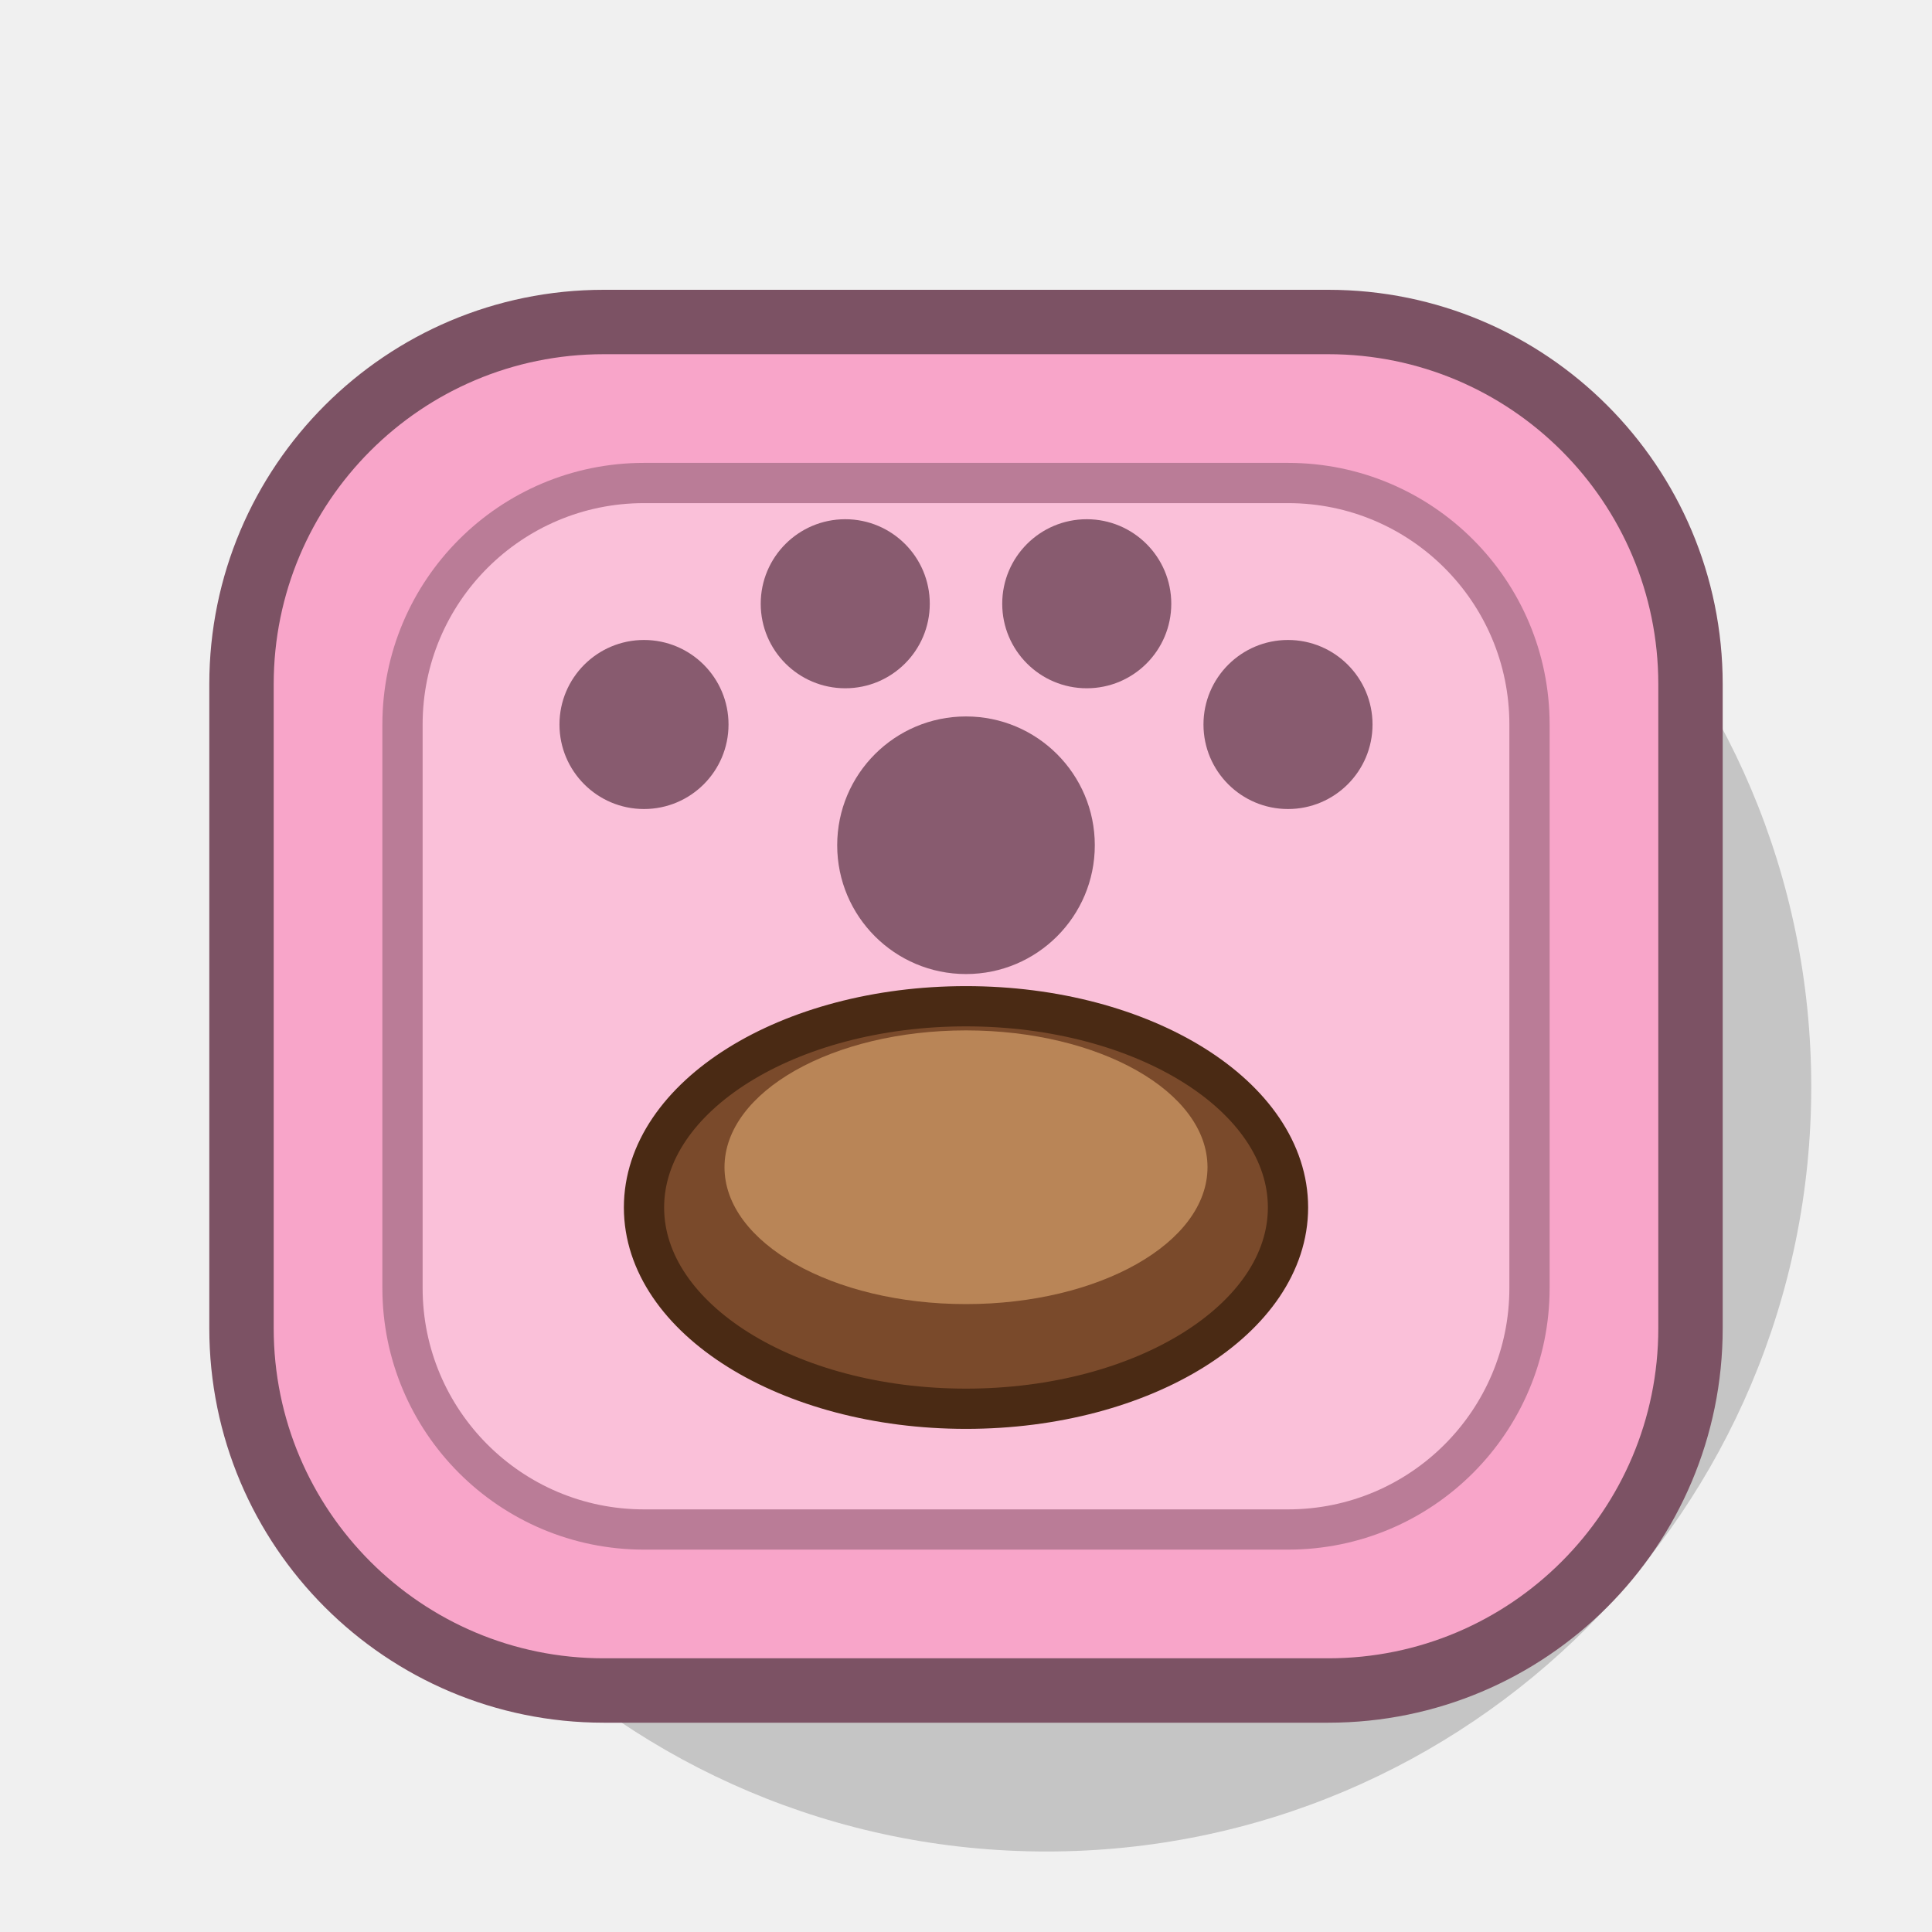
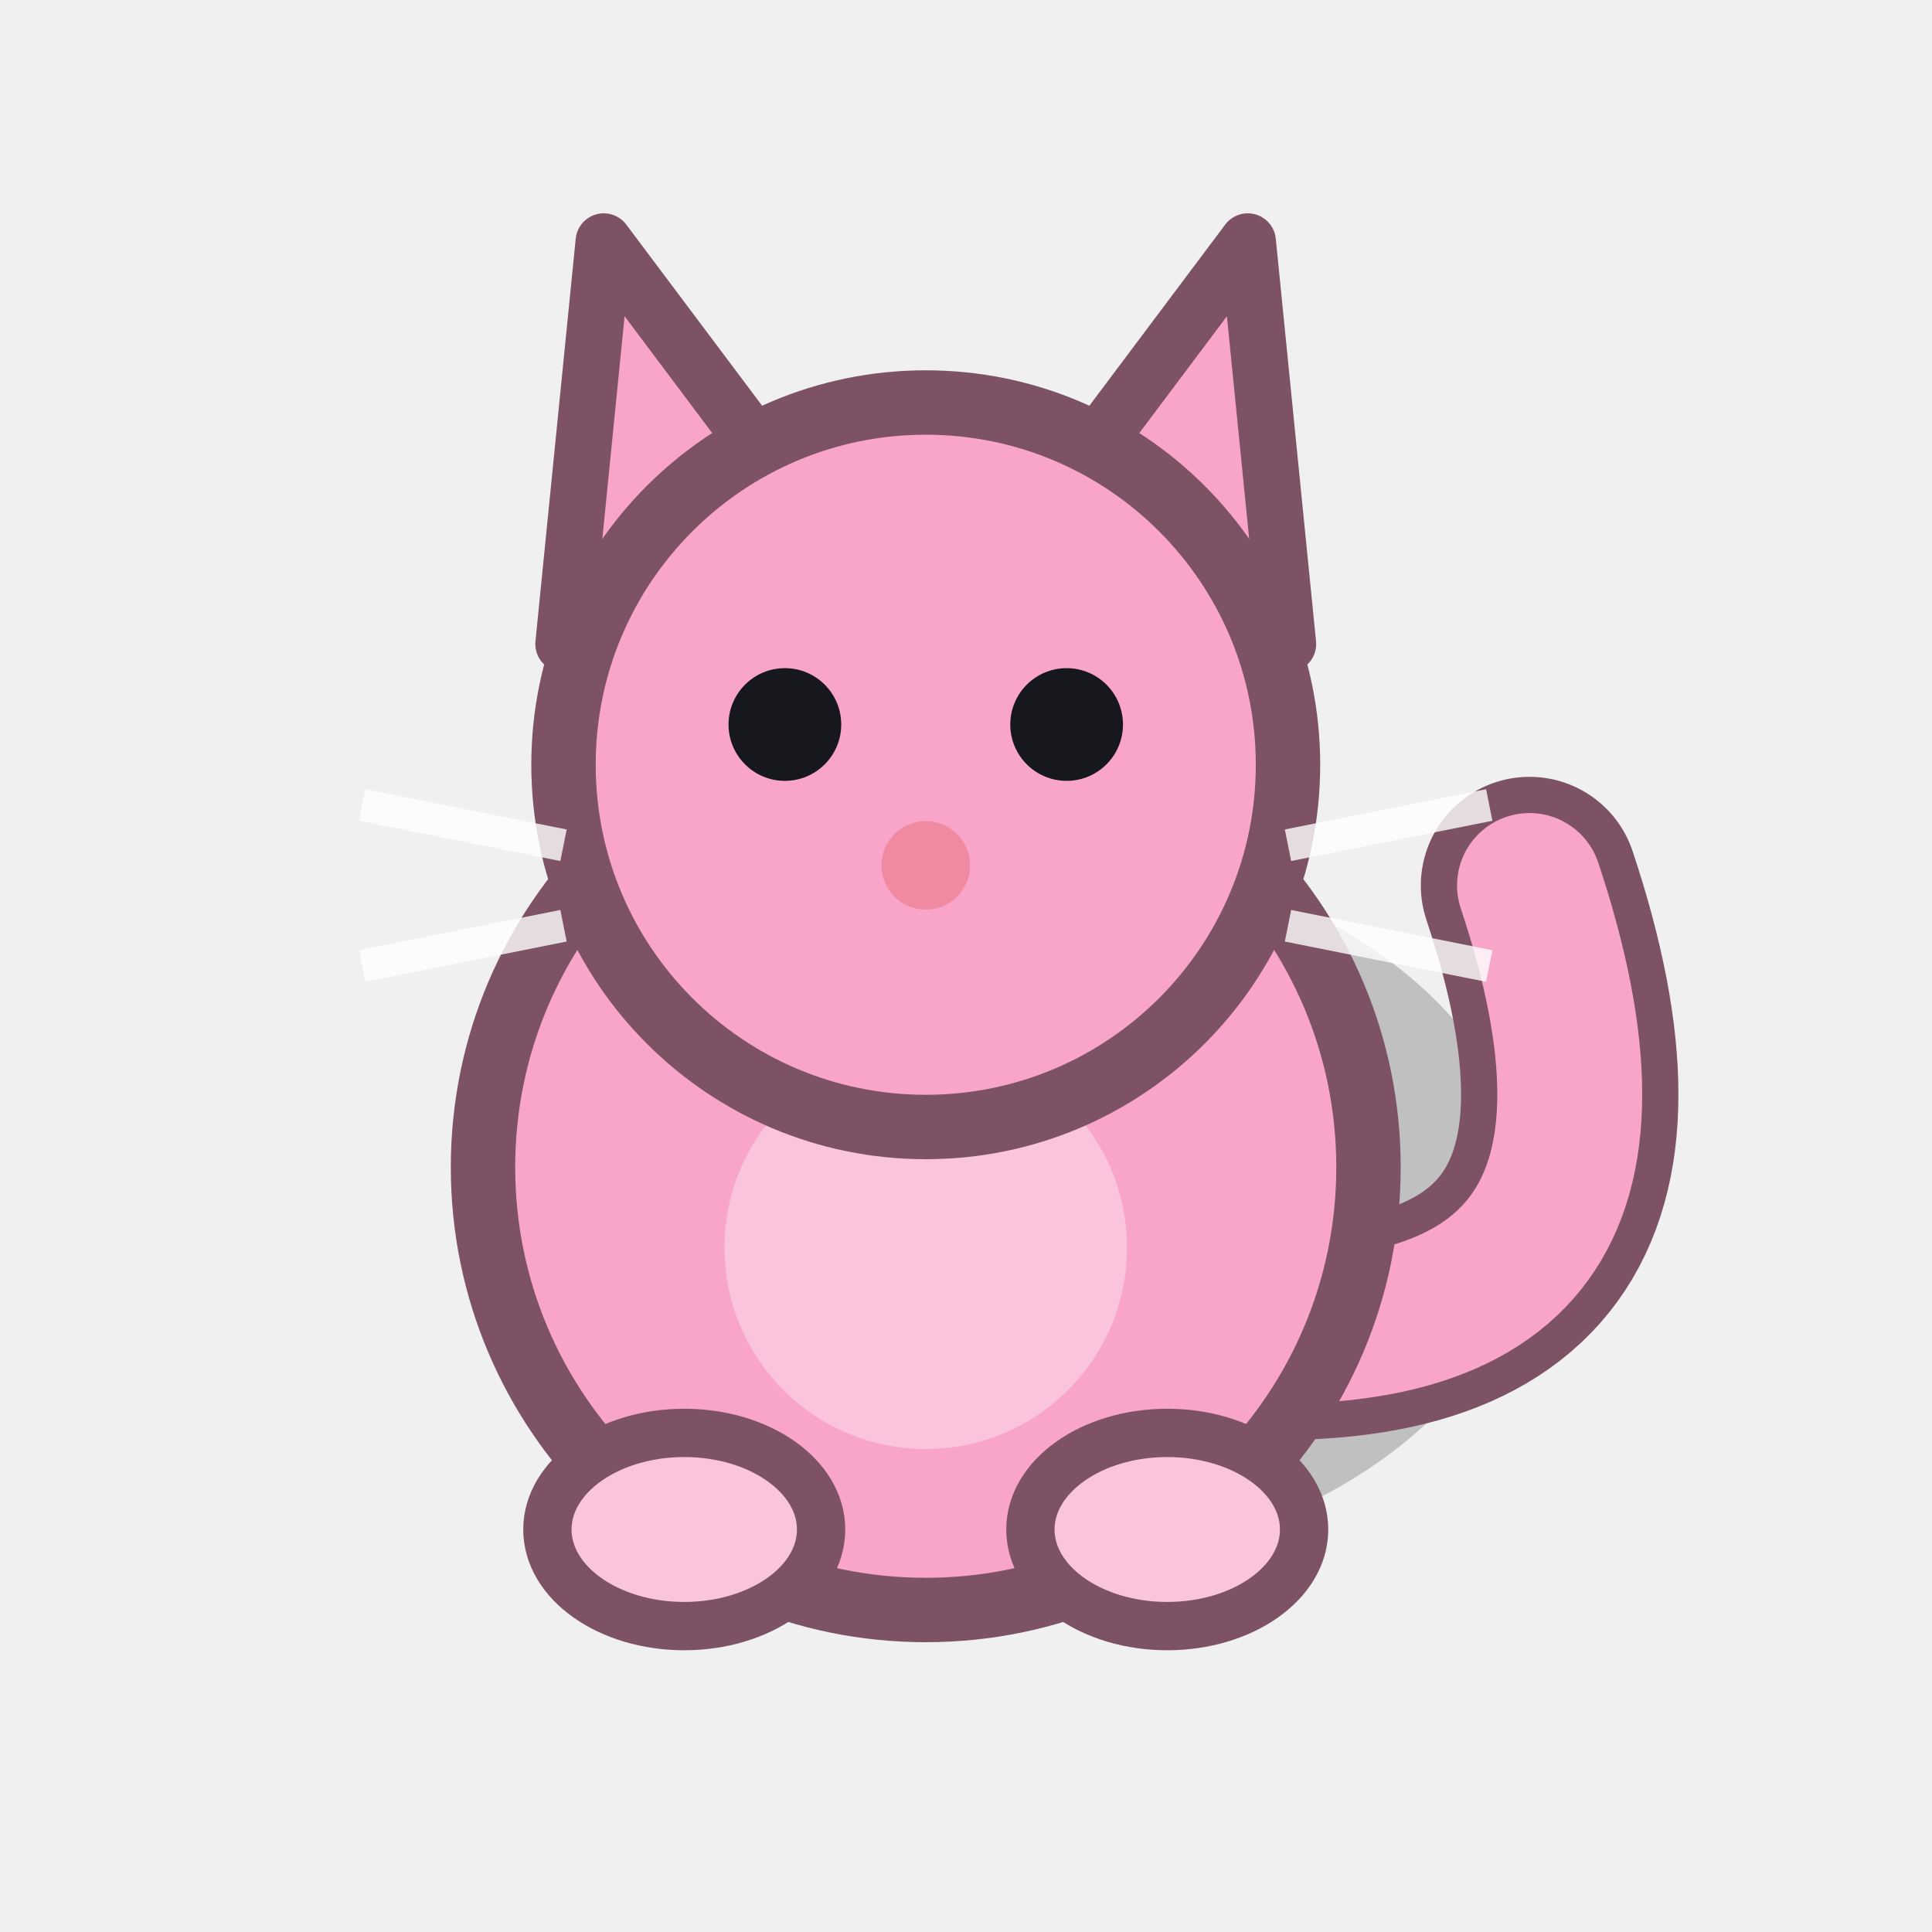
<svg xmlns="http://www.w3.org/2000/svg" width="96" height="96" viewBox="0 0 48 48">
-   <circle cx="26" cy="27" r="19" fill="#000" opacity="0.18" />
-   <rect x="6" y="8" width="36" height="34" rx="9" fill="#f8a5c9" stroke="#7c5264" stroke-width="1.6" />
-   <rect x="10" y="12" width="28" height="26" rx="6" fill="#fac0d9" stroke="#ba7c97" stroke-width="1" />
-   <ellipse cx="24" cy="30" rx="8" ry="5" fill="#7a4a2b" stroke="#4a2a14" stroke-width="1" />
-   <ellipse cx="24" cy="29" rx="6" ry="3.4" fill="#b98557" />
-   <circle cx="16" cy="18" r="2.1" fill="#885b6f" />
-   <circle cx="21" cy="15" r="2.1" fill="#885b6f" />
-   <circle cx="27" cy="15" r="2.1" fill="#885b6f" />
-   <circle cx="32" cy="18" r="2.1" fill="#885b6f" />
-   <circle cx="24" cy="21" r="3.2" fill="#885b6f" />
+   <ellipse cx="25" cy="30" rx="13" ry="9" fill="#000" opacity=".2" />
+   <path d="M30 33 Q42 34 38 22" fill="none" stroke="#7c5264" stroke-width="5.4" stroke-linecap="round" />
+   <path d="M30 33 Q42 34 38 22" fill="none" stroke="#f8a5c9" stroke-width="3.6" stroke-linecap="round" />
+   <circle cx="23" cy="29" r="11" fill="#f8a5c9" stroke="#7c5264" stroke-width="1.6" />
+   <circle cx="23" cy="31" r="5" fill="#fac4dc" />
+   <ellipse cx="17" cy="38" rx="3.4" ry="2.4" fill="#fac4dc" stroke="#7c5264" stroke-width="1.2" />
+   <ellipse cx="29" cy="38" rx="3.4" ry="2.4" fill="#fac4dc" stroke="#7c5264" stroke-width="1.2" />
+   <path d="M21 14 L15 6 L14 16Z" fill="#f8a5c9" stroke="#7c5264" stroke-width="1.4" stroke-linejoin="round" />
+   <path d="M25 14 L31 6 L32 16Z" fill="#f8a5c9" stroke="#7c5264" stroke-width="1.4" stroke-linejoin="round" />
+   <circle cx="23" cy="19" r="9" fill="#f8a5c9" stroke="#7c5264" stroke-width="1.6" />
+   <circle cx="19.5" cy="18" r="1.4" fill="#16181d" />
+   <circle cx="26.5" cy="18" r="1.4" fill="#16181d" />
+   <circle cx="23" cy="21.5" r="1.1" fill="#f08aa0" />
+   <path d="M14 21 L9 20 M14 23 L9 24 M32 21 L37 20 M32 23 L37 24" stroke="#fff" stroke-width=".8" opacity=".8" />
</svg>
